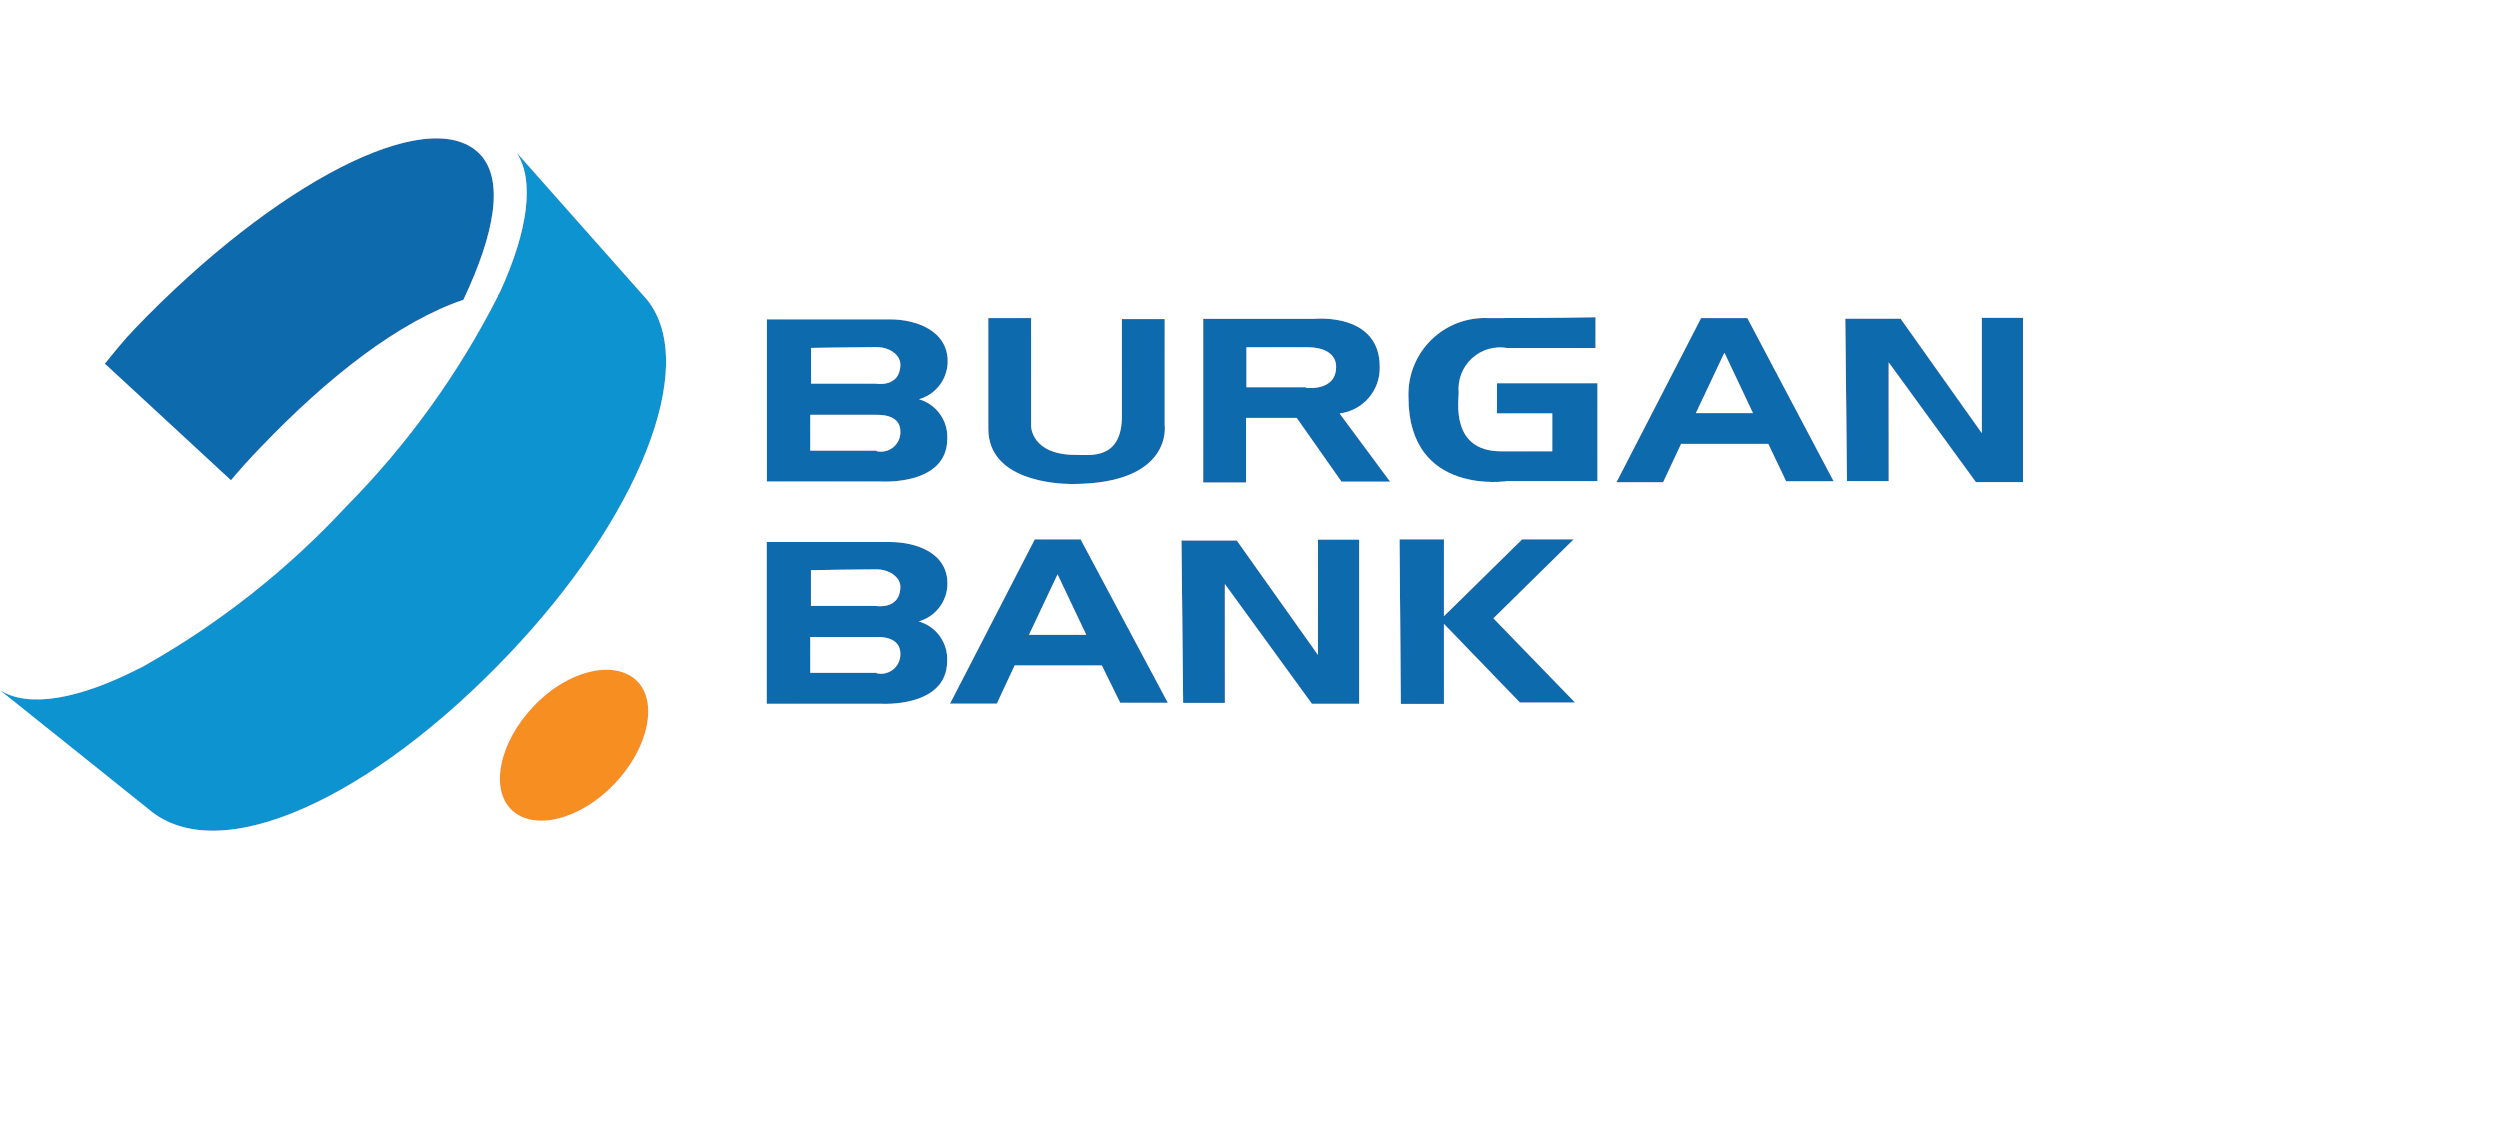
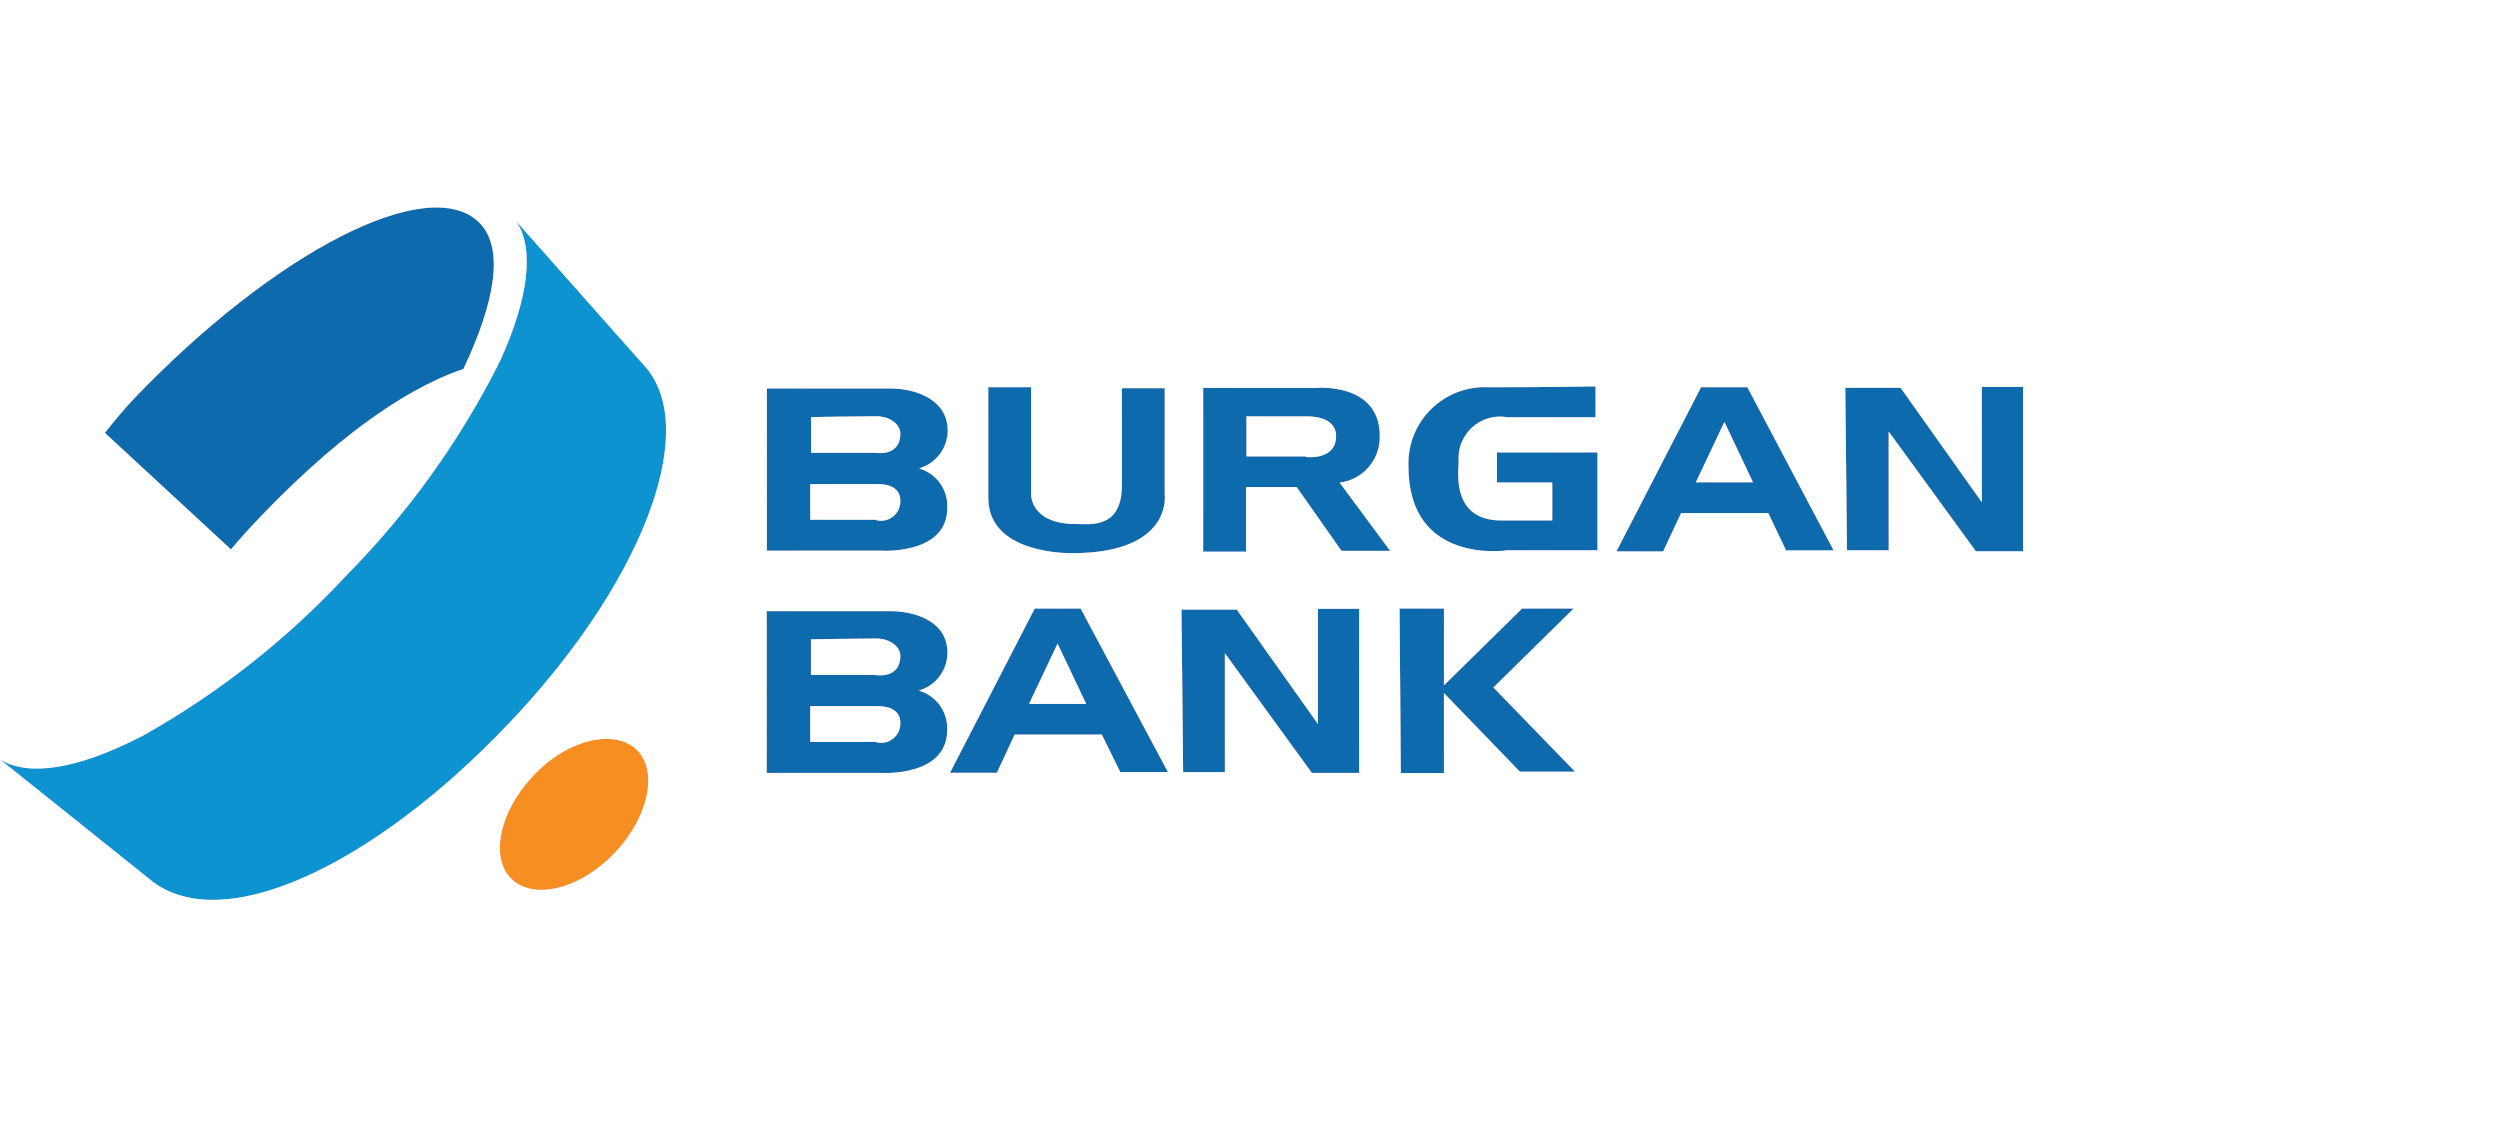
- <svg xmlns="http://www.w3.org/2000/svg" version="1.1" x="0px" y="0px" width="180.771px" height="82.032px" viewBox="0 -10 180.771 82.032" enable-background="new 0 0 180.771 82.032" xml:space="preserve">
+ <svg xmlns="http://www.w3.org/2000/svg" version="1.1" x="0px" y="0px" width="180.771px" height="82.032px" viewBox="0 -15 180.771 82.032" enable-background="new 0 0 180.771 82.032" xml:space="preserve">
  <defs>
    <style>.cls-1{fill:#1093cf;}.cls-2{fill:#f78e20;}.cls-3{fill:#086aac;}</style>
    <filter id="white-shadow" x="-50%" y="-50%" width="200%" height="200%">
      <feDropShadow dx="0" dy="0" stdDeviation="3" flood-color="white" />
    </filter>
  </defs>
  <g id="Layer_2" data-name="Layer 2" filter="url(#white-shadow)">
    <g id="Layer_1-2" data-name="Layer 1">
      <path class="cls-1" d="M37.33,1l8.92,10.06.54.61c3.84,4.77-.63,15.86-10.12,25.77C27,47.58,15.89,52.91,10.75,48.52L0,39.91c2.07,1.3,5.68.65,10-1.55l.27-.13.16-.09A60.44,60.44,0,0,0,25.06,26.59,60.66,60.66,0,0,0,36,11.41c0-.07.06-.12.08-.18L36.2,11C38.18,6.64,38.68,3,37.33,1" />
      <path class="cls-2" d="M38.57,41.08c-2.48,2.6-3.17,6-1.55,7.51s4.94.69,7.42-1.91,3.18-6,1.56-7.5-5-.7-7.43,1.9" />
      <path class="cls-3" d="M34.62,1.06C30.91-2.5,19.86,3.22,9.73,13.78c-.75.78-1.46,1.66-2.15,2.52l9.12,8.43c.73-.87,1.33-1.53,2.15-2.38,4.89-5.11,10-9.09,14.66-10.67,2.3-4.86,3-8.78,1.11-10.62" />
      <path class="cls-3" d="M71.43,13h3.13v7.81s0,2.08,3.23,2.08c1.06,0,3.33.37,3.33-2.82v-7h3.1v7.67S84.84,25,77.51,25c-1.22,0-6.05-.28-6.05-4s0-8,0-8" />
      <path class="cls-3" d="M115.37,13v2.17H109a3,3,0,0,0-3.52,3.23c0,.57-.6,4.23,3.06,4.23h3.7V19.89h-4V17.71h7.27v7.08H109s-7.16,1.12-7.16-6.07A5.52,5.52,0,0,1,107.64,13c4.58,0,7.73-.06,7.73-.06" />
      <path class="cls-3" d="M94.43,18h-4.3V15.11h4.35c1.59,0,2.13.69,2.13,1.41,0,1.81-2.18,1.52-2.18,1.52m2.44,1.86a3.31,3.31,0,0,0,2.9-3.38c0-3.93-4.69-3.47-4.69-3.47H87V24.89h3.1V20.22l3.66,0L97,24.83h3.52Z" />
      <path class="cls-3" d="M63.31,17.74H58.65V15.16s3.61-.06,4.69-.06,1.76.63,1.76,1.25c0,1.71-1.79,1.39-1.79,1.39m.08,4.84h-4.8V20l4.83,0c1.4,0,1.68.68,1.68,1.19a1.4,1.4,0,0,1-1.71,1.43m3-3.73a2.86,2.86,0,0,0,2.14-2.75c0-2.22-2.25-3.05-4.18-3.05l-8.9,0V24.82h8.28s4.77.31,4.77-3.1a2.83,2.83,0,0,0-2.11-2.87" />
      <path class="cls-3" d="M63.31,33.81H58.64V31.23s3.61-.06,4.69-.06,1.77.63,1.77,1.25c0,1.71-1.79,1.39-1.79,1.39m.08,4.84h-4.8V36.06l4.83,0c1.39,0,1.68.68,1.68,1.19a1.4,1.4,0,0,1-1.71,1.43m3-3.73a2.85,2.85,0,0,0,2.12-2.76c0-2.21-2.24-3-4.17-3l-8.9,0V40.89h8.27s4.78.31,4.78-3.1a2.82,2.82,0,0,0-2.1-2.87" />
      <polygon class="cls-3" points="101.2 29 101.29 40.9 104.41 40.9 104.41 35.12 109.9 40.8 113.89 40.8 107.99 34.71 113.79 29 110.06 29 104.41 34.55 104.41 29 101.2 29" />
      <path class="cls-3" d="M74.41,35.9l2.06-4.36,2.07,4.36ZM78.14,29H74.82L68.69,40.88h3.39l1.29-2.76h6.3L81,40.82h3.45Z" />
      <polygon class="cls-3" points="85.43 29.08 89.43 29.08 95.3 37.35 95.3 29.02 98.28 29.02 98.28 40.89 94.86 40.89 88.57 32.24 88.57 40.83 85.55 40.83 85.43 29.08" />
      <path class="cls-3" d="M122.63,19.87l2.06-4.36,2.06,4.36ZM126.35,13H123l-6.12,11.87h3.38l1.3-2.77h6.3l1.29,2.7h3.44Z" />
      <polygon class="cls-3" points="133.43 13.04 137.43 13.04 143.3 21.31 143.3 12.98 146.28 12.98 146.28 24.86 142.87 24.86 136.57 16.21 136.57 24.79 133.55 24.79 133.43 13.04" />
    </g>
  </g>
</svg>
